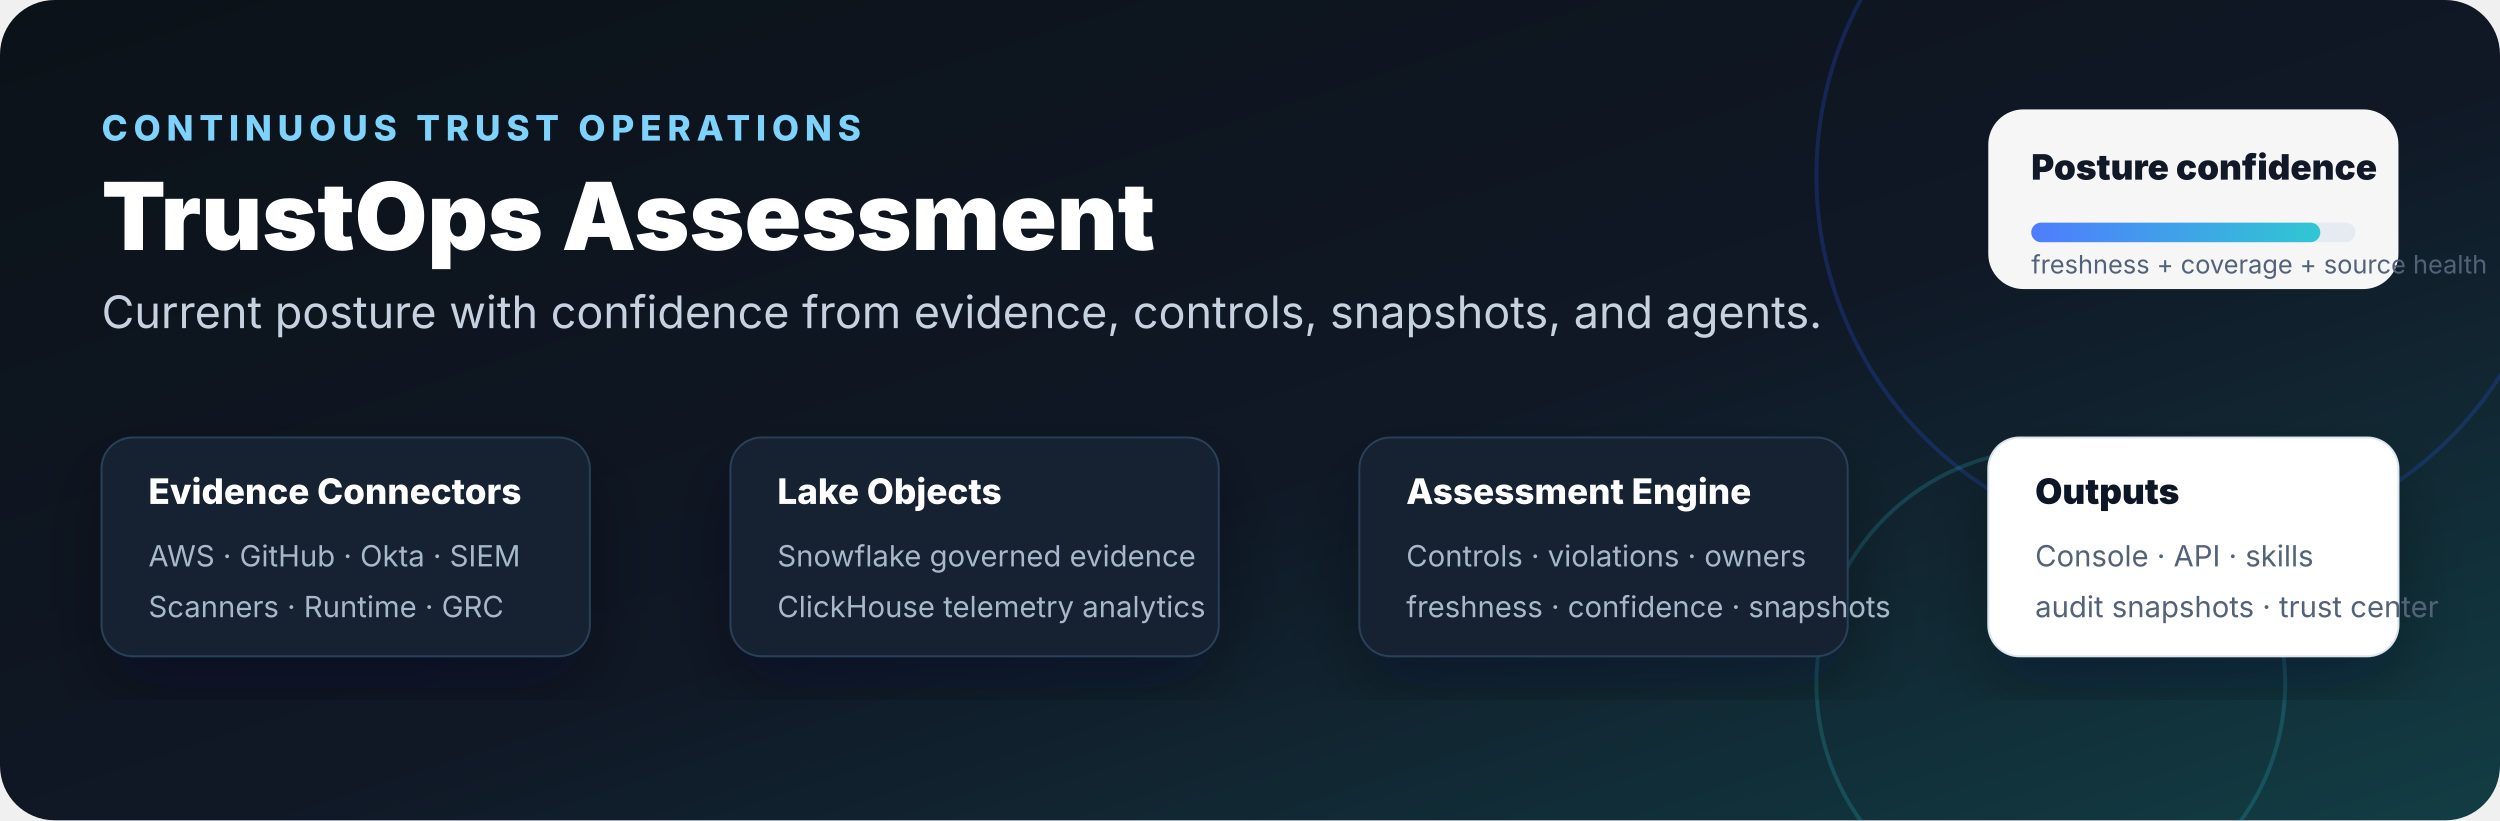
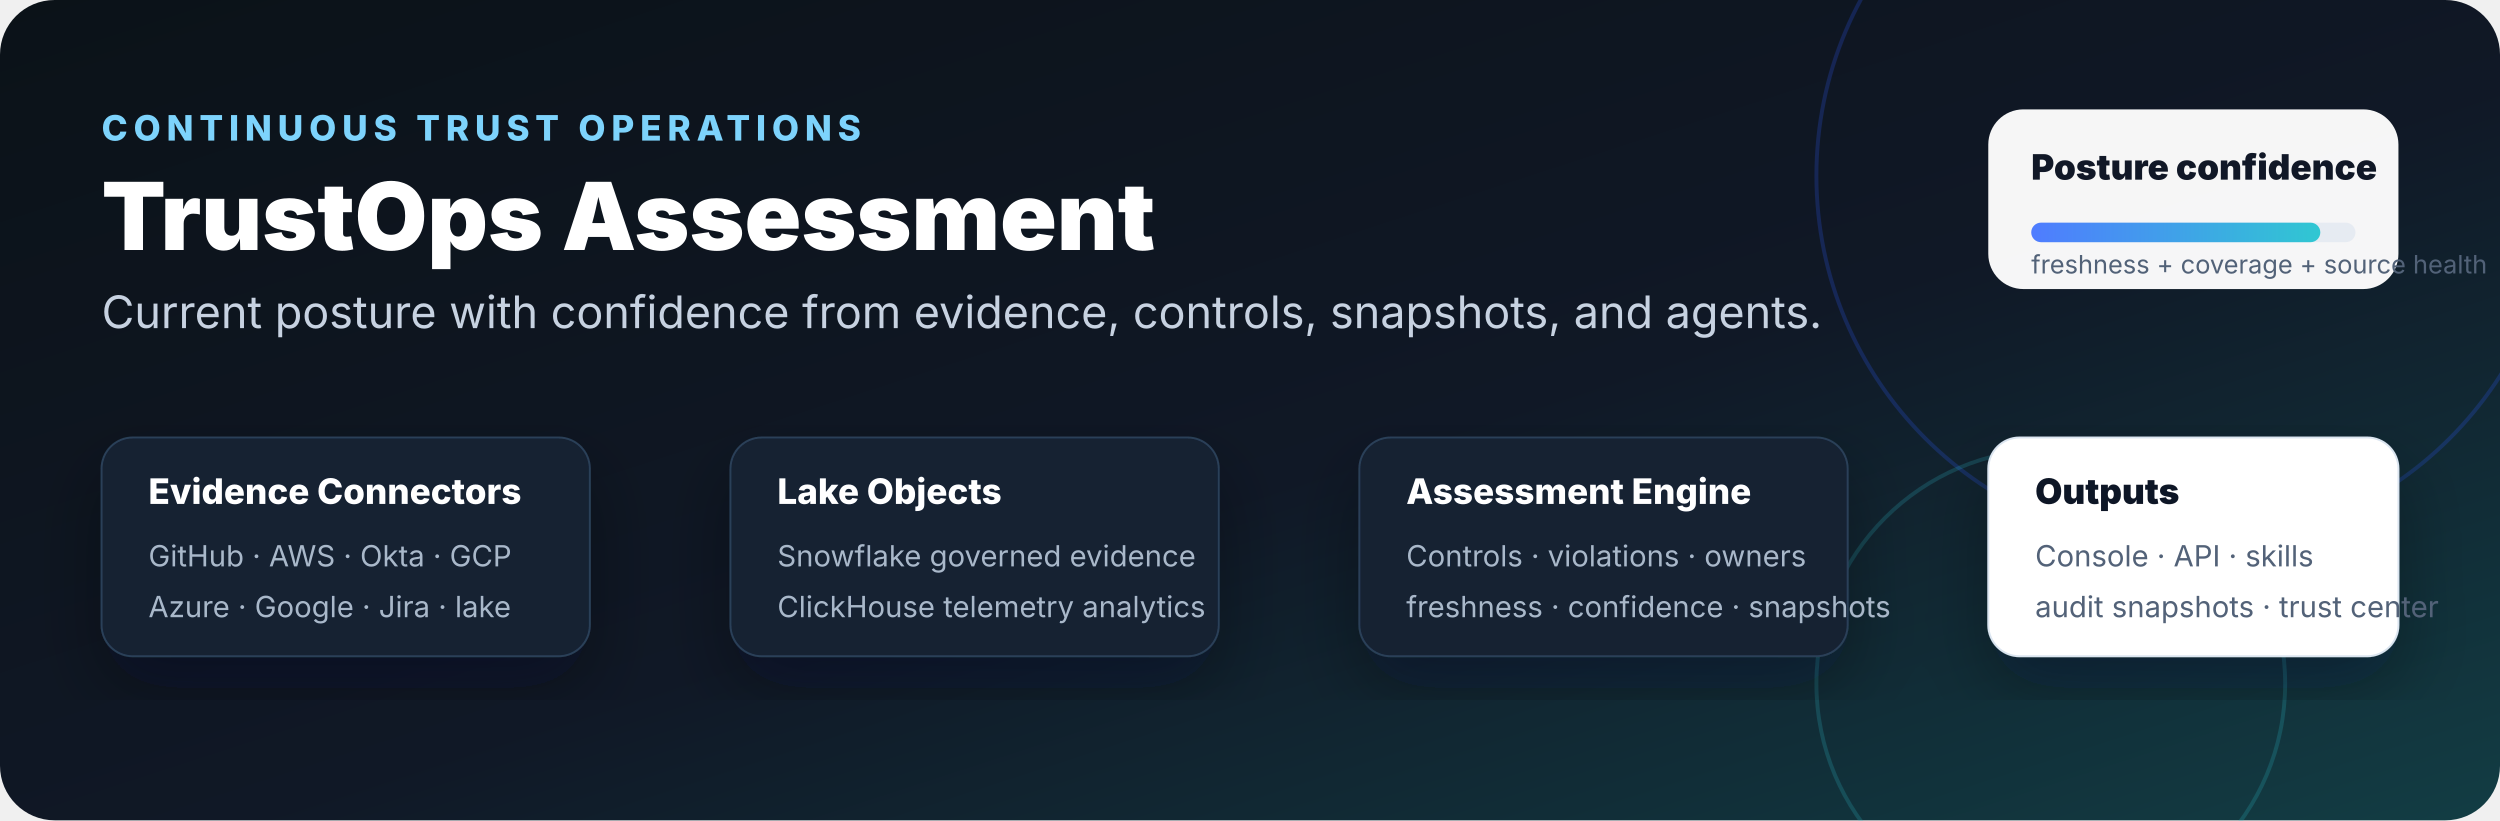
<svg xmlns="http://www.w3.org/2000/svg" width="1280" height="420" viewBox="0 0 1280 420" role="img" aria-labelledby="title desc">
  <defs>
    <linearGradient id="bg" x1="0" y1="0" x2="1" y2="1">
      <stop offset="0" stop-color="#0b1218" />
      <stop offset=".55" stop-color="#101826" />
      <stop offset="1" stop-color="#123d44" />
    </linearGradient>
    <linearGradient id="accent" x1="0" y1="0" x2="1" y2="0">
      <stop offset="0" stop-color="#4f7cff" />
      <stop offset="1" stop-color="#30c7d2" />
    </linearGradient>
    <filter id="shadow" x="-20%" y="-20%" width="140%" height="140%">
      <feDropShadow dx="0" dy="16" stdDeviation="18" flood-color="#020617" flood-opacity=".32" />
    </filter>
  </defs>
  <rect width="1280" height="420" rx="28" fill="url(#bg)" />
  <circle cx="1120" cy="90" r="190" fill="none" stroke="#315dff" stroke-opacity=".22" stroke-width="2" />
  <circle cx="1050" cy="350" r="120" fill="none" stroke="#30c7d2" stroke-opacity=".20" stroke-width="2" />
  <text x="52" y="72" fill="#7dd3fc" font-family="Inter, Arial, sans-serif" font-size="18" font-weight="800" letter-spacing="3">CONTINUOUS TRUST OPERATIONS</text>
  <text x="52" y="128" fill="#ffffff" font-family="Inter, Arial, sans-serif" font-size="48" font-weight="900">TrustOps Assessment</text>
  <text x="52" y="168" fill="#c7d2e1" font-family="Inter, Arial, sans-serif" font-size="23">Current posture with confidence from evidence, controls, snapshots, and agents.</text>
  <g filter="url(#shadow)">
    <rect x="52" y="224" width="250" height="112" rx="16" fill="#132033" stroke="#2c4058" />
    <text x="76" y="258" fill="#ffffff" font-family="Inter, Arial, sans-serif" font-size="18" font-weight="800">Evidence Connectors</text>
-     <text x="76" y="290" fill="#a9b8c9" font-family="Inter, Arial, sans-serif" font-size="15">AWS · GitHub · Okta · SIEM</text>
-     <text x="76" y="316" fill="#a9b8c9" font-family="Inter, Arial, sans-serif" font-size="15">Scanners · Runtime · GRC</text>
+     <text x="76" y="290" fill="#a9b8c9" font-family="Inter, Arial, sans-serif" font-size="15">GitHub · AWS · Okta · GCP</text>
+     <text x="76" y="316" fill="#a9b8c9" font-family="Inter, Arial, sans-serif" font-size="15">Azure · Google · Jira · lake</text>
    <rect x="374" y="224" width="250" height="112" rx="16" fill="#132033" stroke="#2c4058" />
    <text x="398" y="258" fill="#ffffff" font-family="Inter, Arial, sans-serif" font-size="18" font-weight="800">Lake Objects</text>
    <text x="398" y="290" fill="#a9b8c9" font-family="Inter, Arial, sans-serif" font-size="15">Snowflake governed evidence</text>
    <text x="398" y="316" fill="#a9b8c9" font-family="Inter, Arial, sans-serif" font-size="15">ClickHouse telemetry analytics</text>
    <rect x="696" y="224" width="250" height="112" rx="16" fill="#132033" stroke="#2c4058" />
    <text x="720" y="258" fill="#ffffff" font-family="Inter, Arial, sans-serif" font-size="18" font-weight="800">Assessment Engine</text>
    <text x="720" y="290" fill="#a9b8c9" font-family="Inter, Arial, sans-serif" font-size="15">Controls · violations · owners</text>
    <text x="720" y="316" fill="#a9b8c9" font-family="Inter, Arial, sans-serif" font-size="15">freshness · confidence · snapshots</text>
    <rect x="1018" y="224" width="210" height="112" rx="16" fill="#ffffff" stroke="#dbe5f0" />
    <text x="1042" y="258" fill="#111827" font-family="Inter, Arial, sans-serif" font-size="18" font-weight="900">Outputs</text>
    <text x="1042" y="290" fill="#526278" font-family="Inter, Arial, sans-serif" font-size="15">Console · API · skills</text>
    <text x="1042" y="316" fill="#526278" font-family="Inter, Arial, sans-serif" font-size="15">audit snapshots · trust center</text>
  </g>
  <path d="M310 280h52" stroke="url(#accent)" stroke-width="5" stroke-linecap="round" />
  <path d="M632 280h52" stroke="url(#accent)" stroke-width="5" stroke-linecap="round" />
  <path d="M954 280h52" stroke="url(#accent)" stroke-width="5" stroke-linecap="round" />
  <g transform="translate(1018 56)">
    <rect width="210" height="92" rx="18" fill="#ffffff" opacity=".96" />
    <text x="22" y="36" fill="#111827" font-family="Inter, Arial, sans-serif" font-size="18" font-weight="900">Posture confidence</text>
    <rect x="22" y="58" width="166" height="10" rx="5" fill="#e6ebf2" />
    <rect x="22" y="58" width="148" height="10" rx="5" fill="url(#accent)" />
    <text x="22" y="84" fill="#526278" font-family="Inter, Arial, sans-serif" font-size="13">freshness + coverage + source health</text>
  </g>
</svg>
